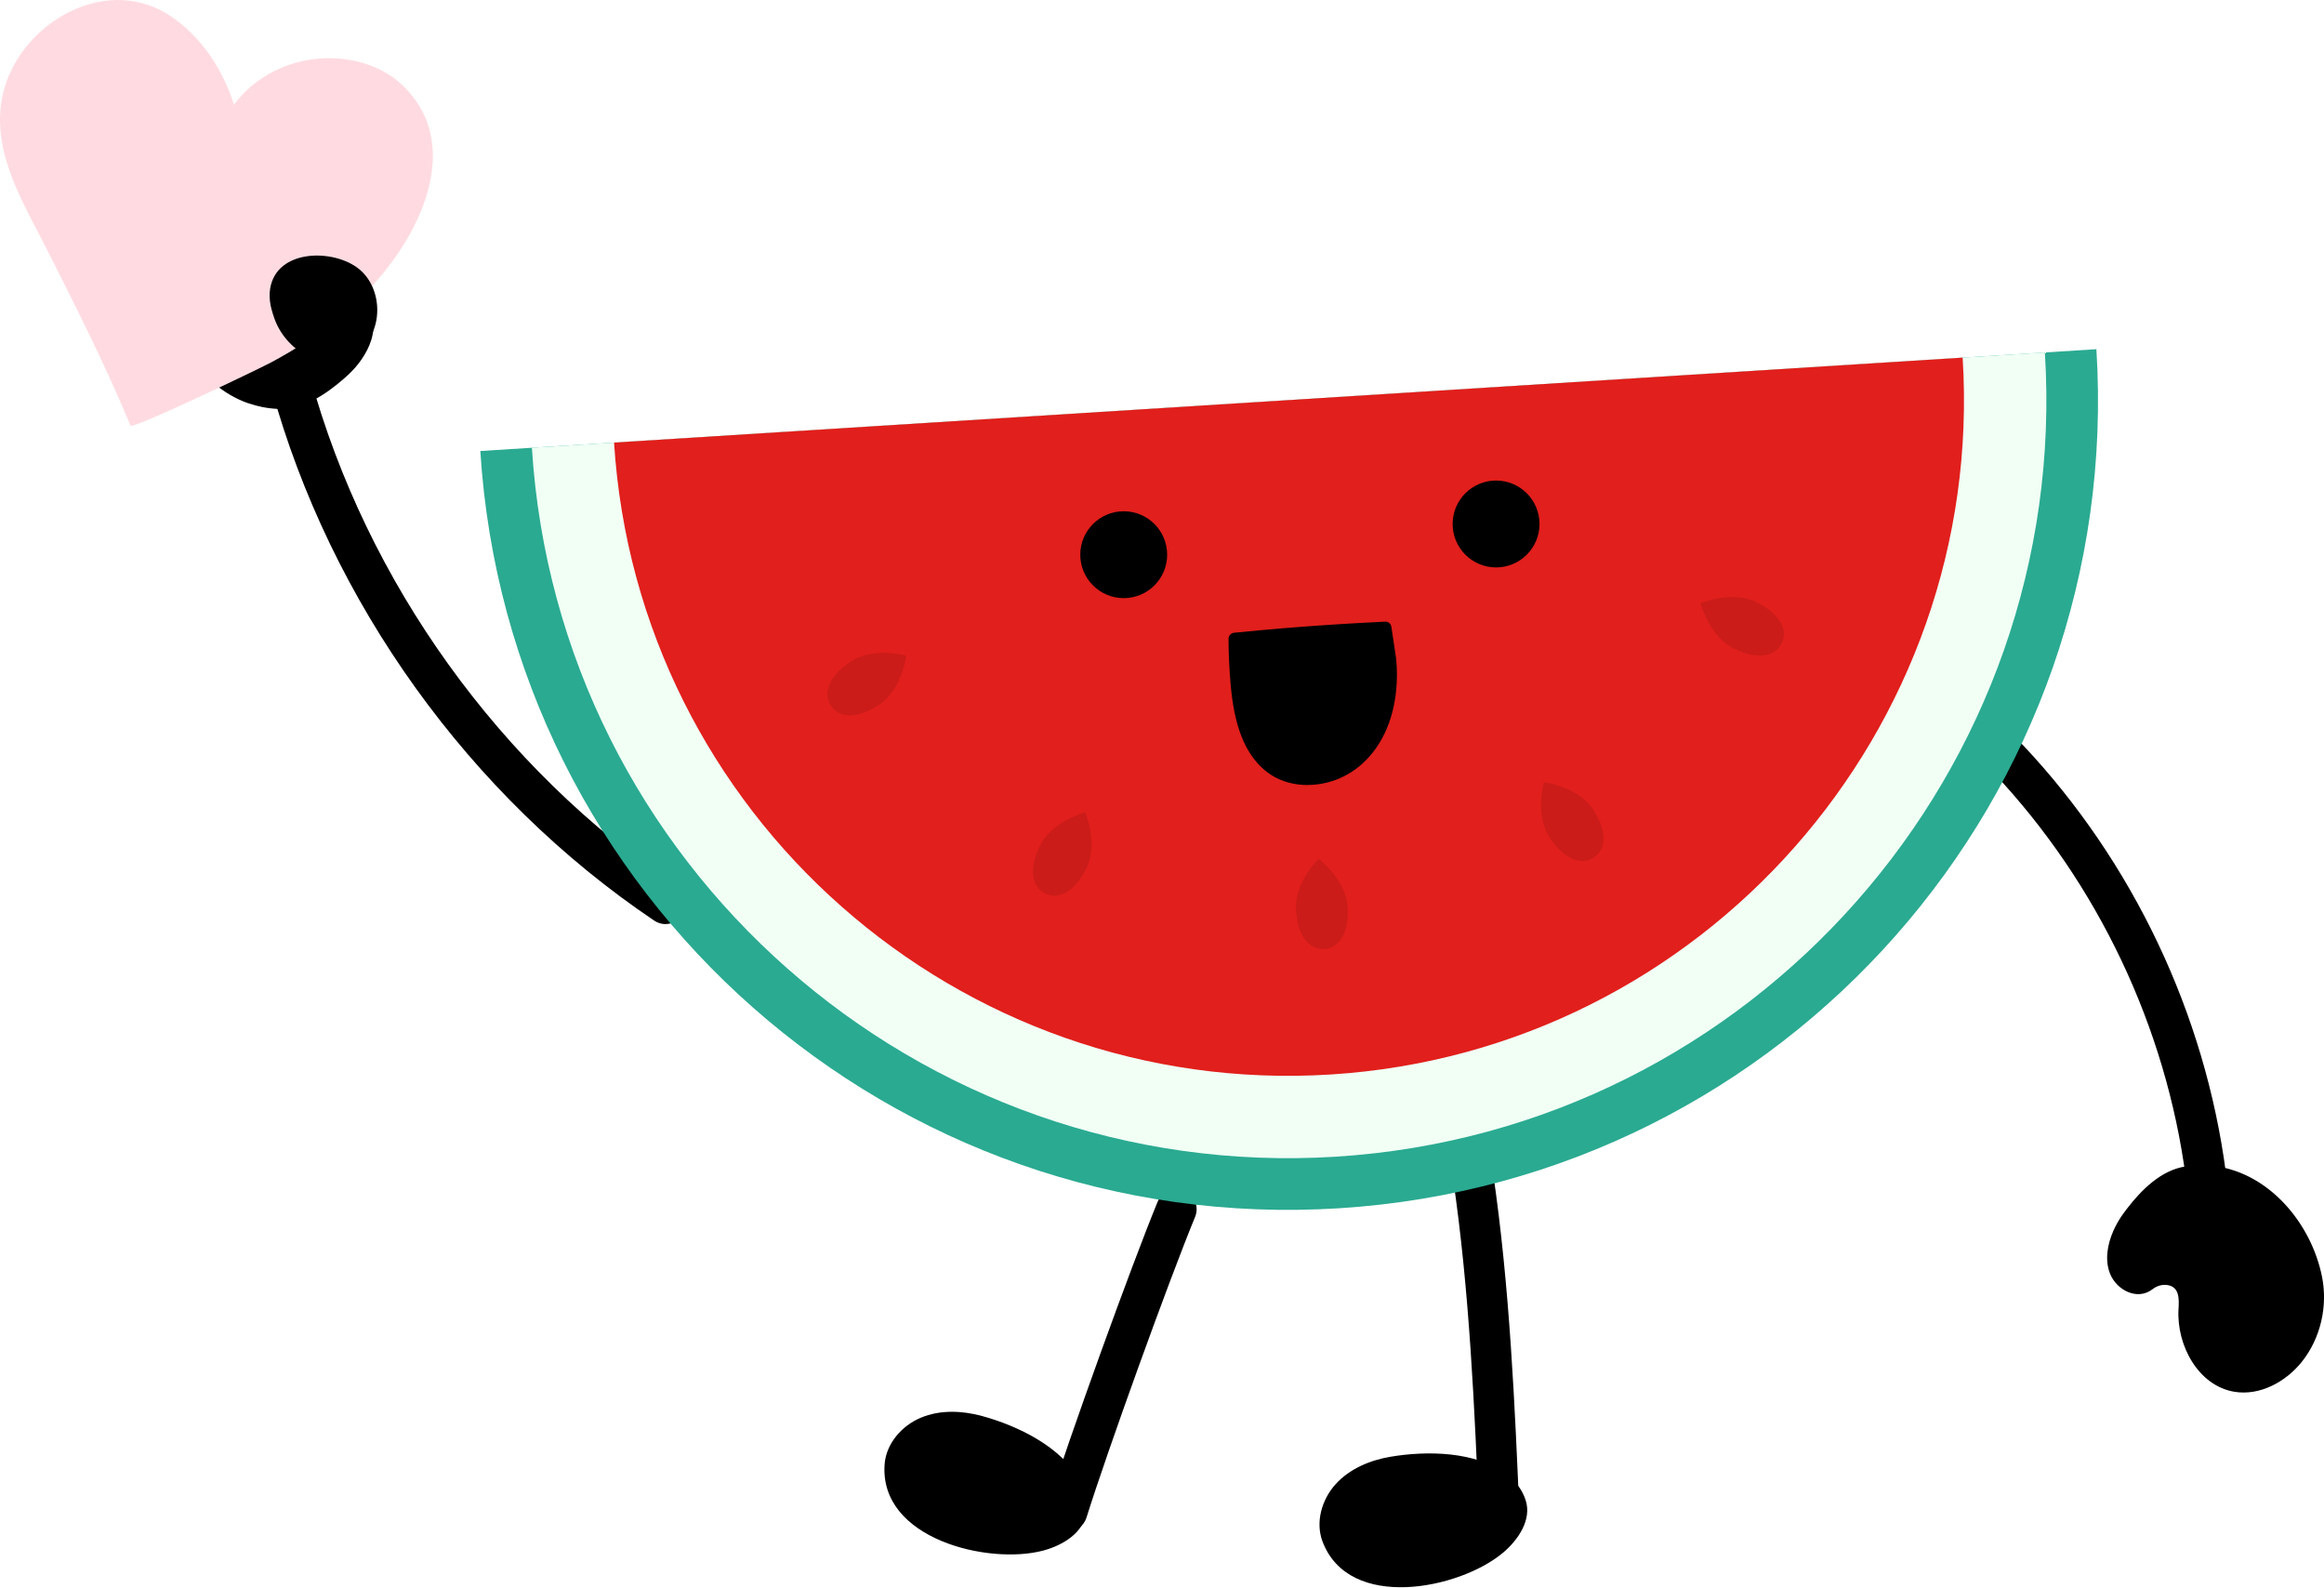
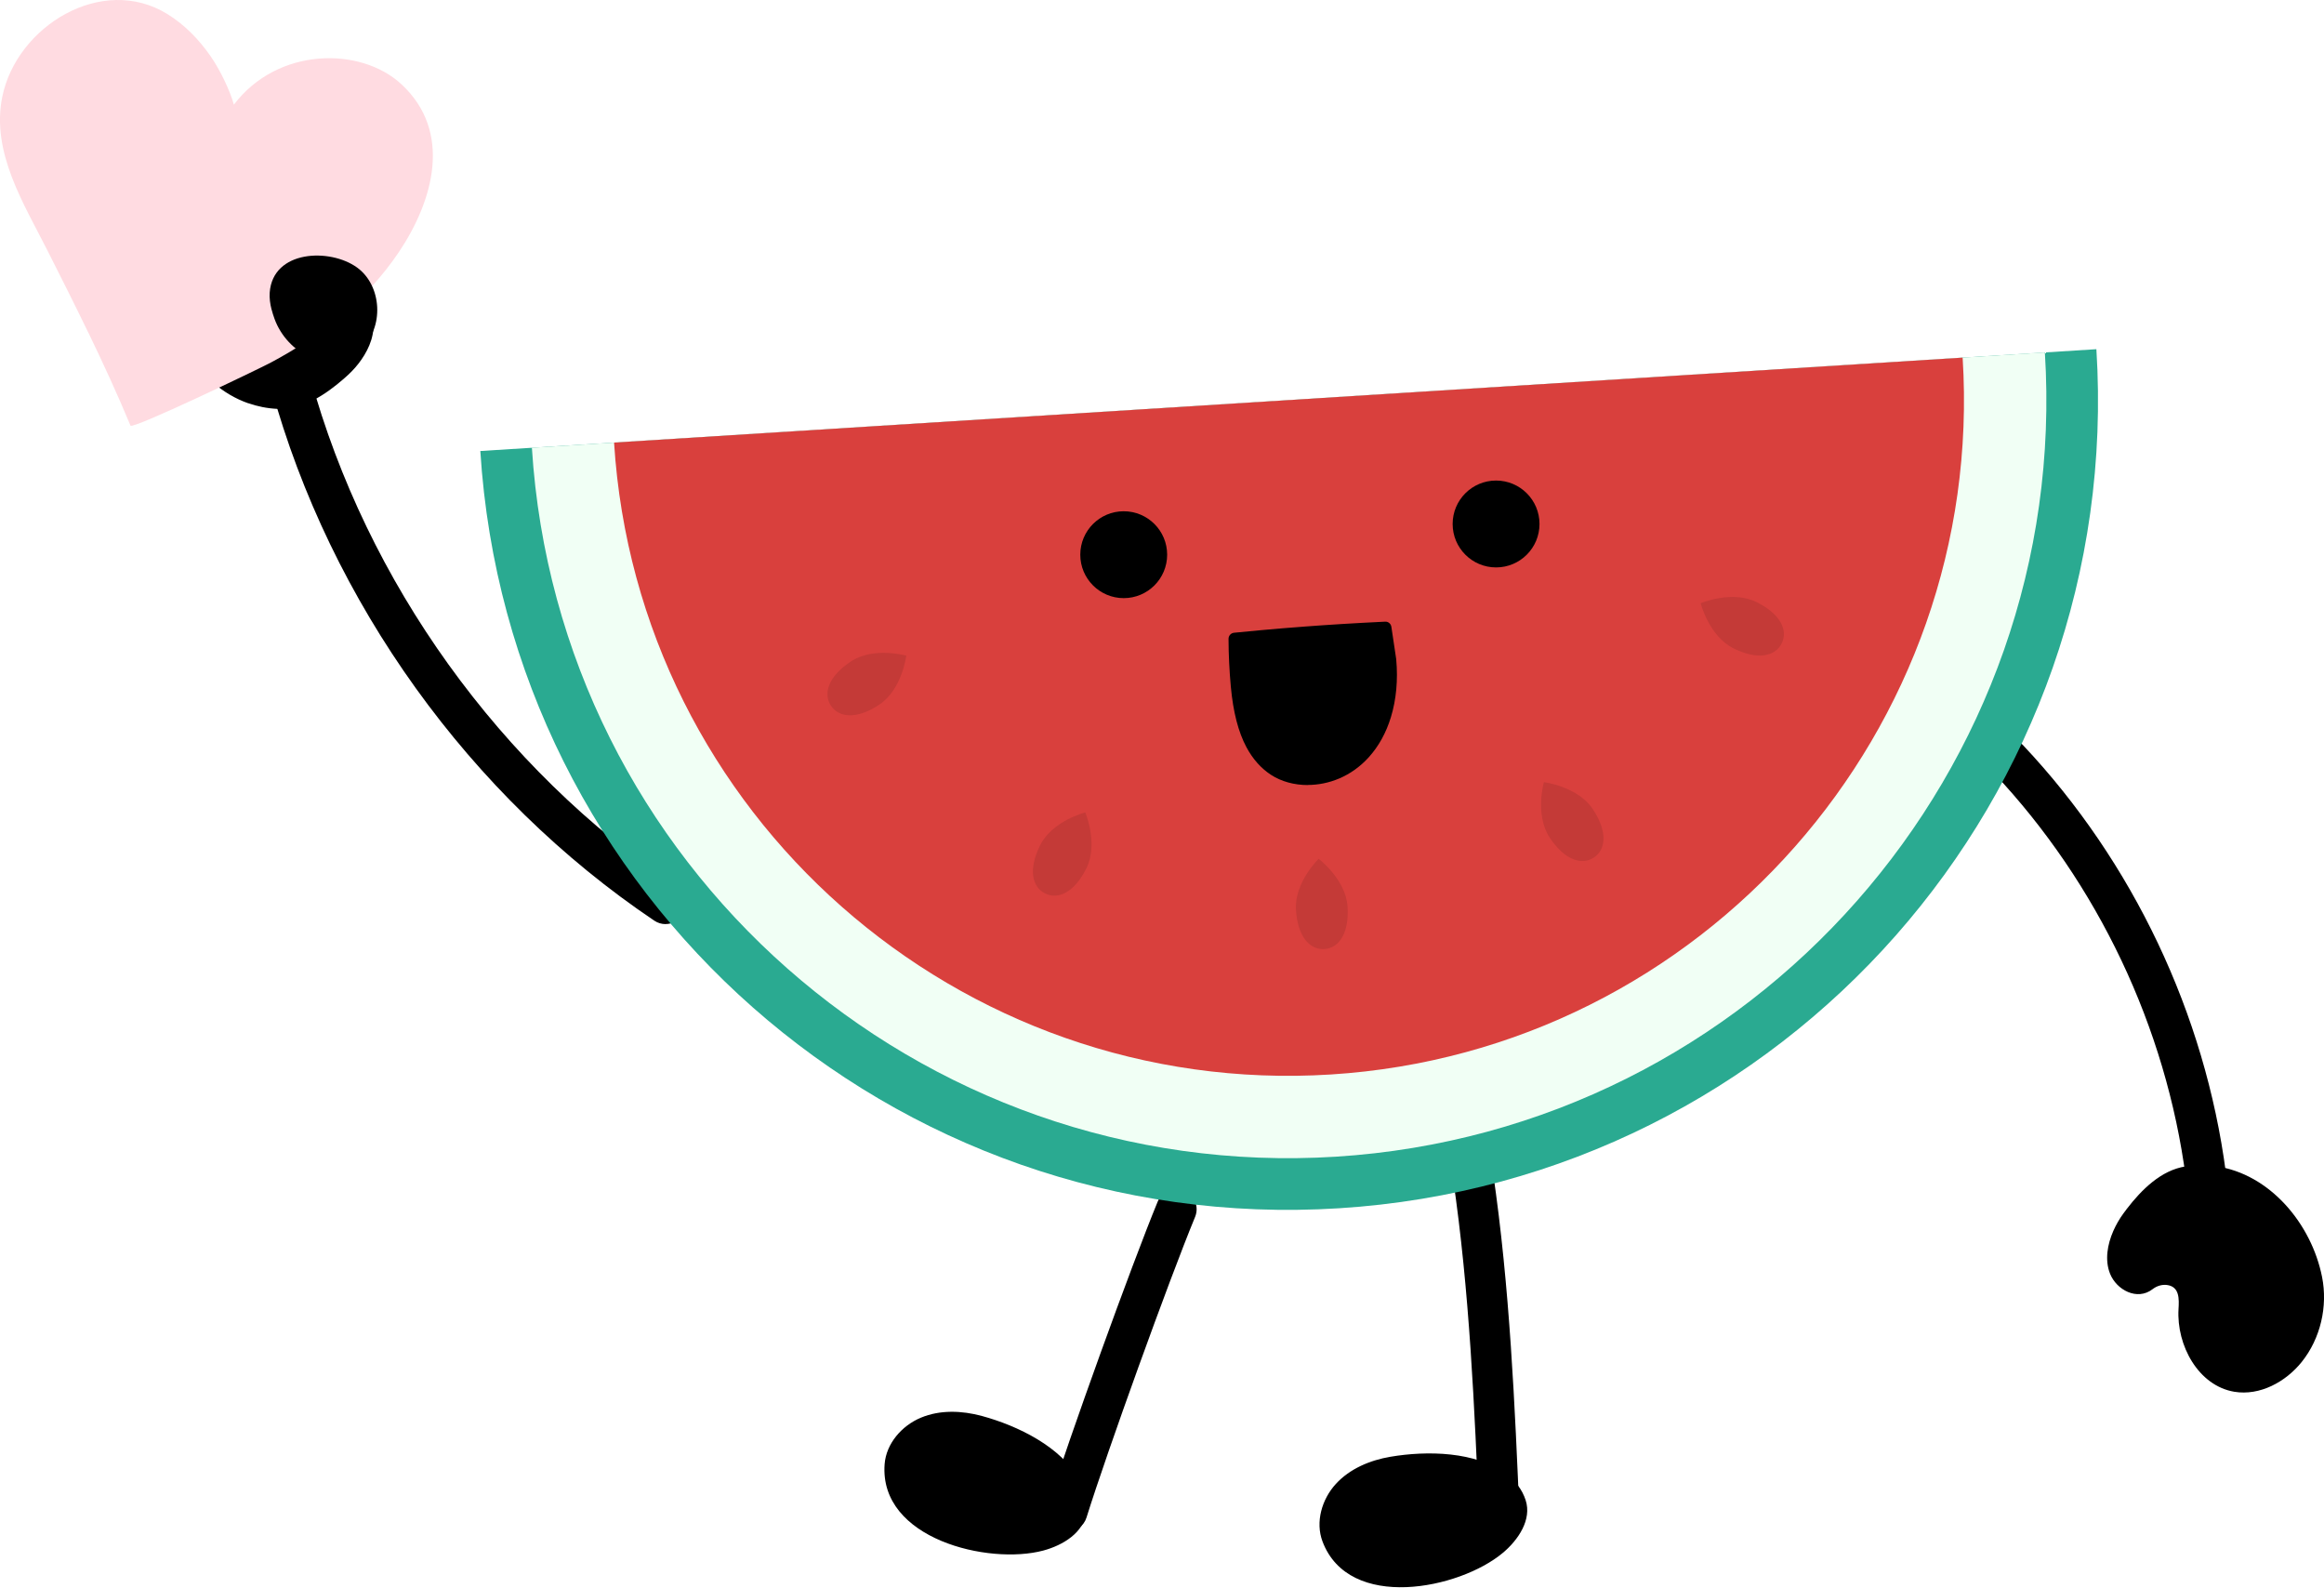
<svg xmlns="http://www.w3.org/2000/svg" id="b" viewBox="0 0 471.41 321.92">
  <g id="c">
    <g>
      <path d="M216.48,310.66c-.4,0-.81-.06-1.22-.19-2.16-.67-3.36-2.97-2.69-5.13,4.2-13.47,16.9-48.62,22.27-61.66,.86-2.09,3.26-3.09,5.35-2.23,2.09,.86,3.09,3.26,2.23,5.35-5.32,12.9-17.87,47.66-22.03,60.98-.55,1.75-2.16,2.88-3.91,2.88Z" fill="#000000" />
      <path d="M304.16,312.44c-2.18,0-4-1.72-4.09-3.92-.97-22.93-1.97-46.64-5.35-69.65-.33-2.24,1.22-4.32,3.46-4.65,2.24-.32,4.32,1.22,4.65,3.46,3.44,23.43,4.45,47.35,5.43,70.49,.1,2.26-1.66,4.17-3.92,4.27-.06,0-.12,0-.18,0Z" fill="#000000" />
      <path d="M219.05,300.34c-3.68-6.9-12.66-11.2-19.87-13.16-4.05-1.1-8.49-1.28-12.37,.34-3.88,1.61-7.05,5.25-7.37,9.43-1.14,15.19,21.11,20.49,32.19,17.52,3.99-1.07,8.22-3.64,8.71-7.74,.27-2.25-.23-4.39-1.29-6.38Z" fill="#000000" />
      <path d="M305.61,299.02c-6.24-4.71-16.2-4.82-23.57-3.57-4.14,.7-8.24,2.42-11.07,5.51-2.84,3.1-4.19,7.73-2.71,11.66,5.36,14.26,27.78,9.69,36.57,2.33,3.17-2.65,5.92-6.76,4.64-10.69-.7-2.16-2.06-3.89-3.86-5.24Z" fill="#000000" />
      <path d="M135,187.42c-.79,0-1.58-.23-2.28-.7-37.42-25.18-65.73-64.57-77.69-108.06-.6-2.18,.68-4.44,2.86-5.04,2.18-.6,4.44,.68,5.04,2.86,11.45,41.63,38.55,79.33,74.37,103.43,1.88,1.26,2.37,3.81,1.11,5.69-.79,1.18-2.08,1.81-3.4,1.81Z" fill="#000000" />
      <path d="M50.34,81.77c1.86,.65,3.85,1.06,5.97,1.16,5.05,.25,9.75-2.91,13.41-6.1,.29-.26,.58-.52,.87-.78,1-.92,1.91-1.95,2.69-3.07,1.71-2.44,2.89-5.44,2.35-8.36-.63-3.47-4.29-6.54-7.85-4.78-.96,.47-2.07,.6-3.07,.24-2.41-.85-1.79-3.32-1.29-5.24,1.87-7.15-.89-16.05-7.81-18.67-4.89-1.85-10.59-.1-14.59,3.25-4.68,3.91-7.41,9.99-7.42,16.07-.02,10.99,6.26,22.61,16.73,26.29Z" fill="#000000" />
      <path d="M17.95,67.54c-2.68-5.55-5.45-11.05-8.23-16.55C4.86,41.34-1.85,30.9,.47,19.59,3.4,5.32,20.68-5.34,33.95,2.85c3.5,2.16,6.4,5.15,8.74,8.51,1.99,2.85,4.01,7.13,4.75,9.87,8.88-11.72,25.71-11.8,33.97-4.16,10.45,9.67,6.49,23.65-.52,34.08-6.53,9.7-15.71,16.93-25.95,22.38-2.52,1.34-28.12,13.63-28.47,12.79-2.64-6.35-5.52-12.59-8.51-18.79Z" fill="#ffdbe1" />
      <path d="M55.08,62.75c-.29-1.13-.45-2.28-.37-3.43,.64-8.63,12.21-9.04,17.71-5.07,5.1,3.68,5.53,12.25,.83,16.43-6.48,5.76-15.03,1-17.57-6.03-.22-.62-.43-1.25-.59-1.89Z" fill="#000000" />
      <path d="M447.45,242.49c-2.03,0-3.79-1.5-4.06-3.56-4.01-30.56-17.85-59.74-38.98-82.17-1.55-1.65-1.47-4.24,.17-5.79,1.65-1.55,4.24-1.47,5.79,.17,22.3,23.68,36.91,54.48,41.14,86.72,.29,2.24-1.29,4.3-3.53,4.59-.18,.02-.36,.04-.54,.04Z" fill="#000000" />
      <path d="M449.44,236.52c-1.95-.27-3.99-.28-6.08,.04-5,.75-8.99,4.77-11.95,8.62-.24,.31-.47,.62-.7,.94-.8,1.1-1.49,2.29-2.04,3.54-1.19,2.72-1.76,5.9-.66,8.66,1.3,3.28,5.49,5.56,8.63,3.14,.84-.65,1.91-.99,2.97-.84,2.53,.36,2.41,2.9,2.29,4.88-.43,7.38,4.04,15.56,11.33,16.77,5.16,.85,10.4-1.98,13.67-6.06,3.81-4.76,5.3-11.25,4.12-17.21-2.14-10.78-10.59-20.94-21.57-22.48Z" fill="#000000" />
      <g>
        <path d="M97.43,91.47c5.7,90.52,83.71,159.29,174.23,153.58,90.52-5.7,159.29-83.71,153.58-174.23L97.43,91.47Z" fill="#2aaa91" />
        <path d="M107.89,90.81c5.33,84.61,78.5,149.11,163.12,143.78,84.61-5.33,149.11-78.5,143.78-163.12L107.89,90.81Z" fill="#f1fff5" />
-         <path d="M124.56,89.76c4.75,75.42,69.97,132.91,145.39,128.16,75.42-4.75,132.91-69.97,128.16-145.39L124.56,89.76Z" fill="#e11f1c" />
+         <path d="M124.56,89.76c4.75,75.42,69.97,132.91,145.39,128.16,75.42-4.75,132.91-69.97,128.16-145.39L124.56,89.76Z" fill="#d9403d" />
        <g opacity=".1">
          <path d="M273.34,183.87c.35,5.54-1.82,8.43-4.71,8.61s-5.4-2.41-5.75-7.95c-.35-5.54,4.6-10.35,4.6-10.35,0,0,5.51,4.16,5.86,9.69Z" fill="#000000" />
        </g>
        <g opacity=".1">
          <path d="M323.09,164.1c3.07,4.62,2.64,8.21,.23,9.81s-5.89,.61-8.96-4.01c-3.07-4.62-1.19-11.26-1.19-11.26,0,0,6.85,.84,9.92,5.46Z" fill="#000000" />
        </g>
        <g opacity=".1">
          <path d="M356.3,122.11c4.97,2.47,6.39,5.79,5.1,8.38s-4.79,3.47-9.76,1.01c-4.97-2.47-6.67-9.16-6.67-9.16,0,0,6.36-2.69,11.33-.23Z" fill="#000000" />
        </g>
        <g opacity=".1">
          <path d="M178.37,142.9c-4.62,3.07-8.21,2.64-9.81,.23-1.6-2.41-.61-5.89,4.01-8.96,4.62-3.07,11.26-1.19,11.26-1.19,0,0-.84,6.85-5.46,9.92Z" fill="#000000" />
        </g>
        <g opacity=".1">
          <path d="M220.37,176.1c-2.47,4.97-5.79,6.39-8.38,5.1-2.59-1.29-3.47-4.79-1.01-9.76,2.47-4.97,9.16-6.67,9.16-6.67,0,0,2.69,6.36,.23,11.33Z" fill="#000000" />
        </g>
      </g>
      <circle cx="227.94" cy="112.5" r="8.81" fill="#000000" />
      <circle cx="303.47" cy="106.27" r="8.81" fill="#000000" />
      <g>
        <path d="M250.9,139.2c.37,4,1.15,8.26,3.01,11.75,1.11,2.08,2.59,3.89,4.61,5.19,5.64,3.65,13.71,1.64,18.21-3.34,2-2.21,3.38-4.85,4.24-7.7,1.09-3.56,1.37-7.45,1.03-11.17l-.99-6.61c-1.59,.08-3.13,.15-4.65,.23-2.82,.16-5.55,.32-8.26,.51-1.1,.07-2.19,.15-3.3,.24-2.91,.22-5.82,.46-8.83,.73-1.81,.17-3.66,.34-5.55,.53,.01,3.21,.17,6.43,.47,9.64Z" fill="#000000" />
        <path d="M265.28,159.22c-2.78,0-5.39-.73-7.43-2.05-2.05-1.33-3.74-3.23-5.03-5.65-1.64-3.08-2.67-7.07-3.15-12.21h0c-.3-3.26-.46-6.54-.47-9.75,0-.63,.48-1.16,1.11-1.23,1.89-.19,3.74-.36,5.56-.53,2.76-.25,5.57-.49,8.85-.73,1.11-.09,2.21-.17,3.31-.24,2.82-.2,5.64-.36,8.27-.51,1.41-.08,2.83-.15,4.29-.22l.37-.02c.63-.04,1.18,.42,1.27,1.04l.99,6.61s0,.05,0,.07c.37,4.09,0,8.12-1.08,11.64-.96,3.16-2.47,5.91-4.51,8.16-3.53,3.9-8.14,5.6-12.37,5.6Zm-13.16-20.14c.45,4.81,1.39,8.5,2.87,11.29,1.1,2.08,2.47,3.63,4.19,4.74,4.8,3.11,12.26,1.7,16.64-3.14,1.79-1.98,3.13-4.41,3.98-7.23,.99-3.21,1.33-6.9,.99-10.67l-.82-5.48c-1.2,.06-2.37,.12-3.54,.18-2.62,.15-5.43,.31-8.24,.51-1.1,.07-2.19,.15-3.29,.24-3.27,.25-6.07,.48-8.81,.73-1.45,.13-2.92,.27-4.42,.42,.04,2.78,.19,5.6,.45,8.41h0Z" fill="#000000" />
      </g>
    </g>
  </g>
</svg>
